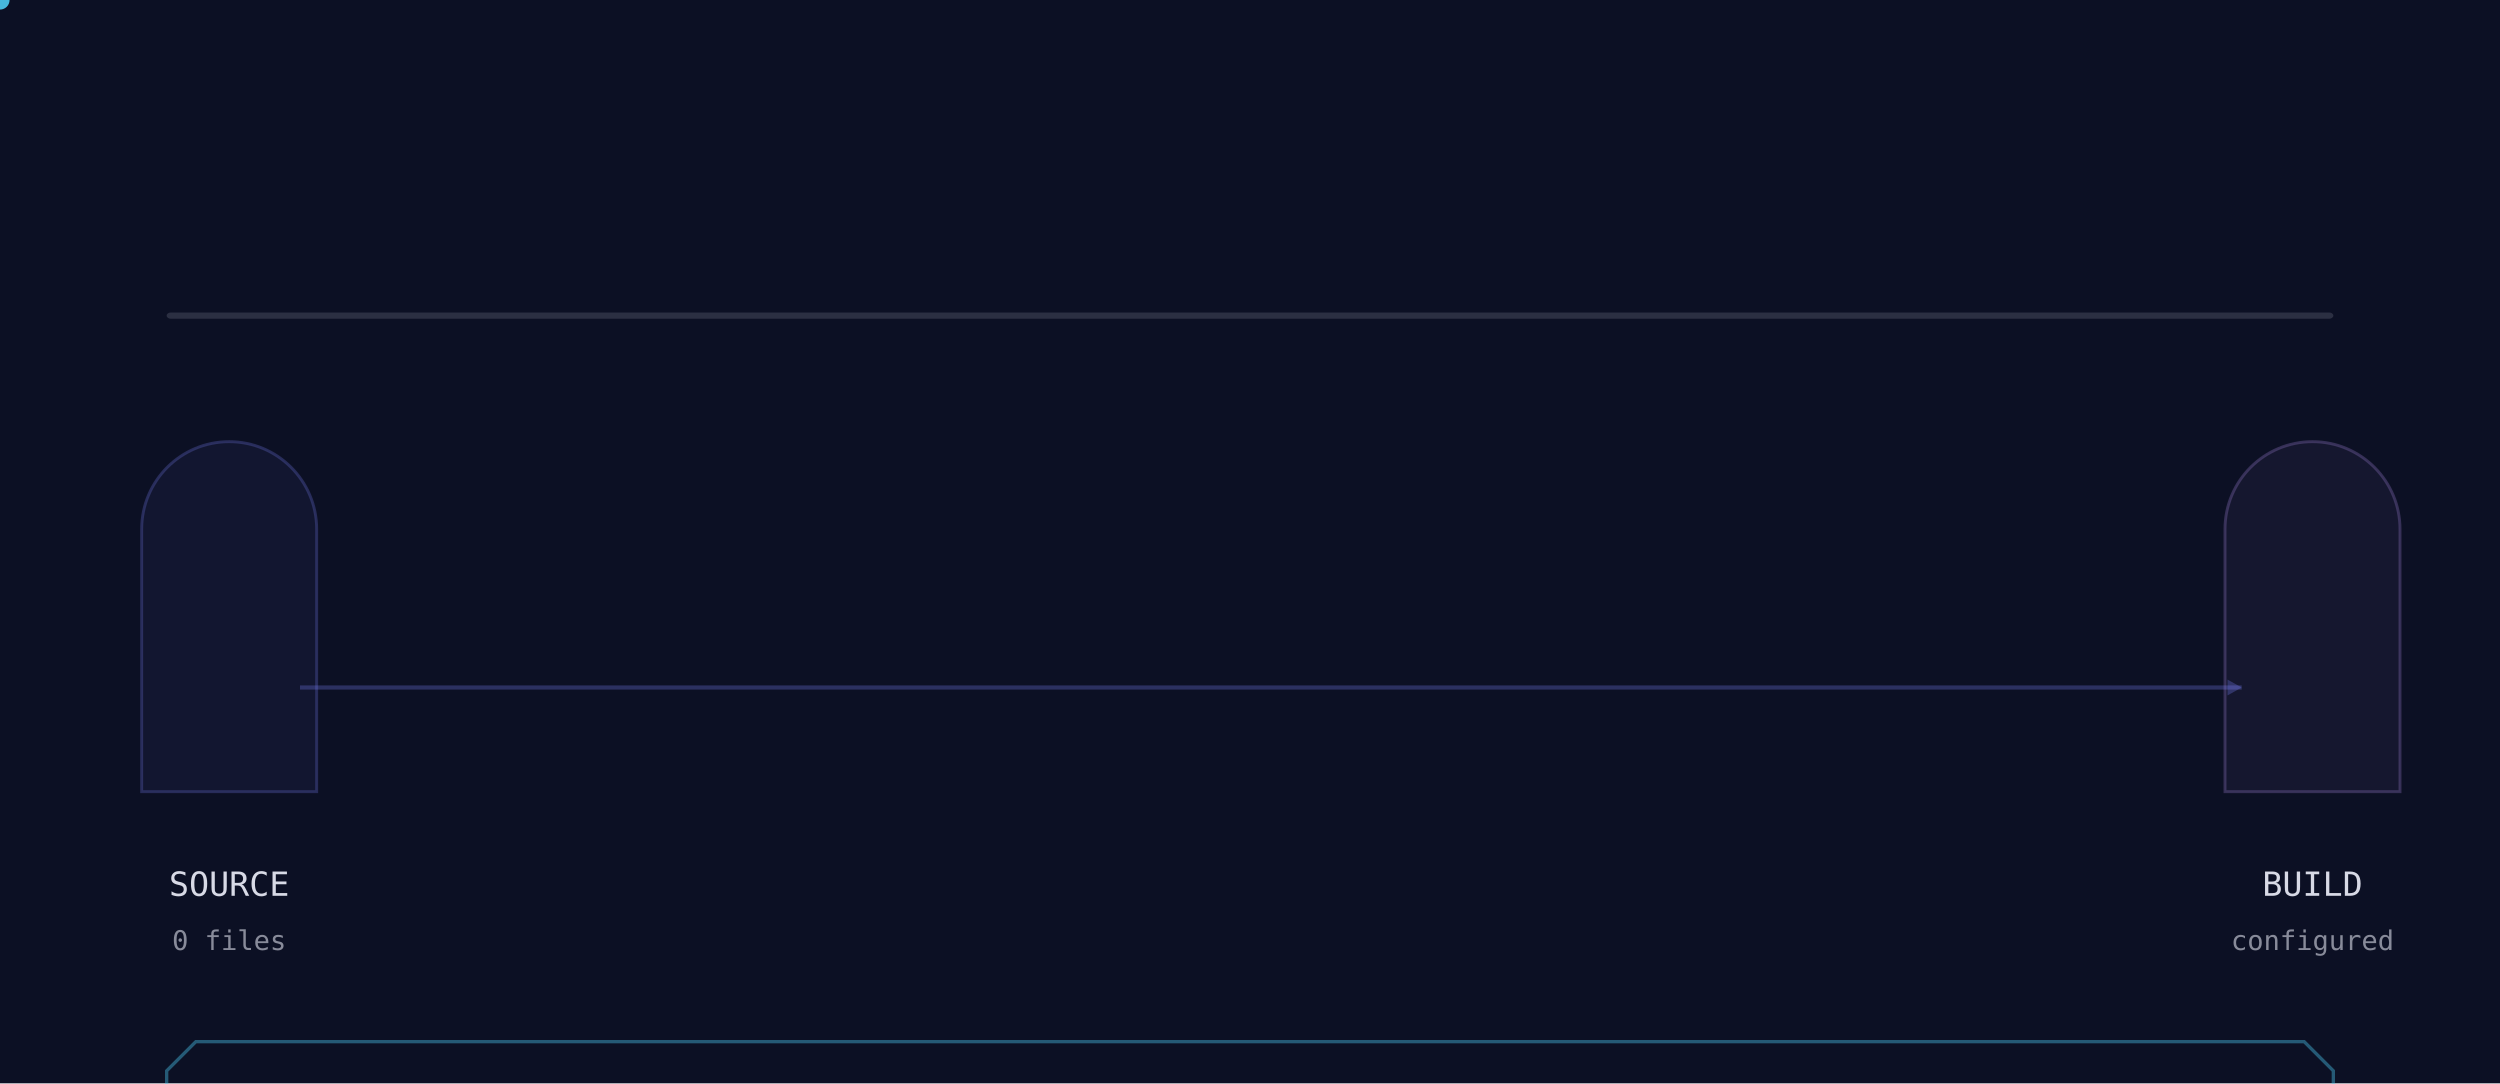
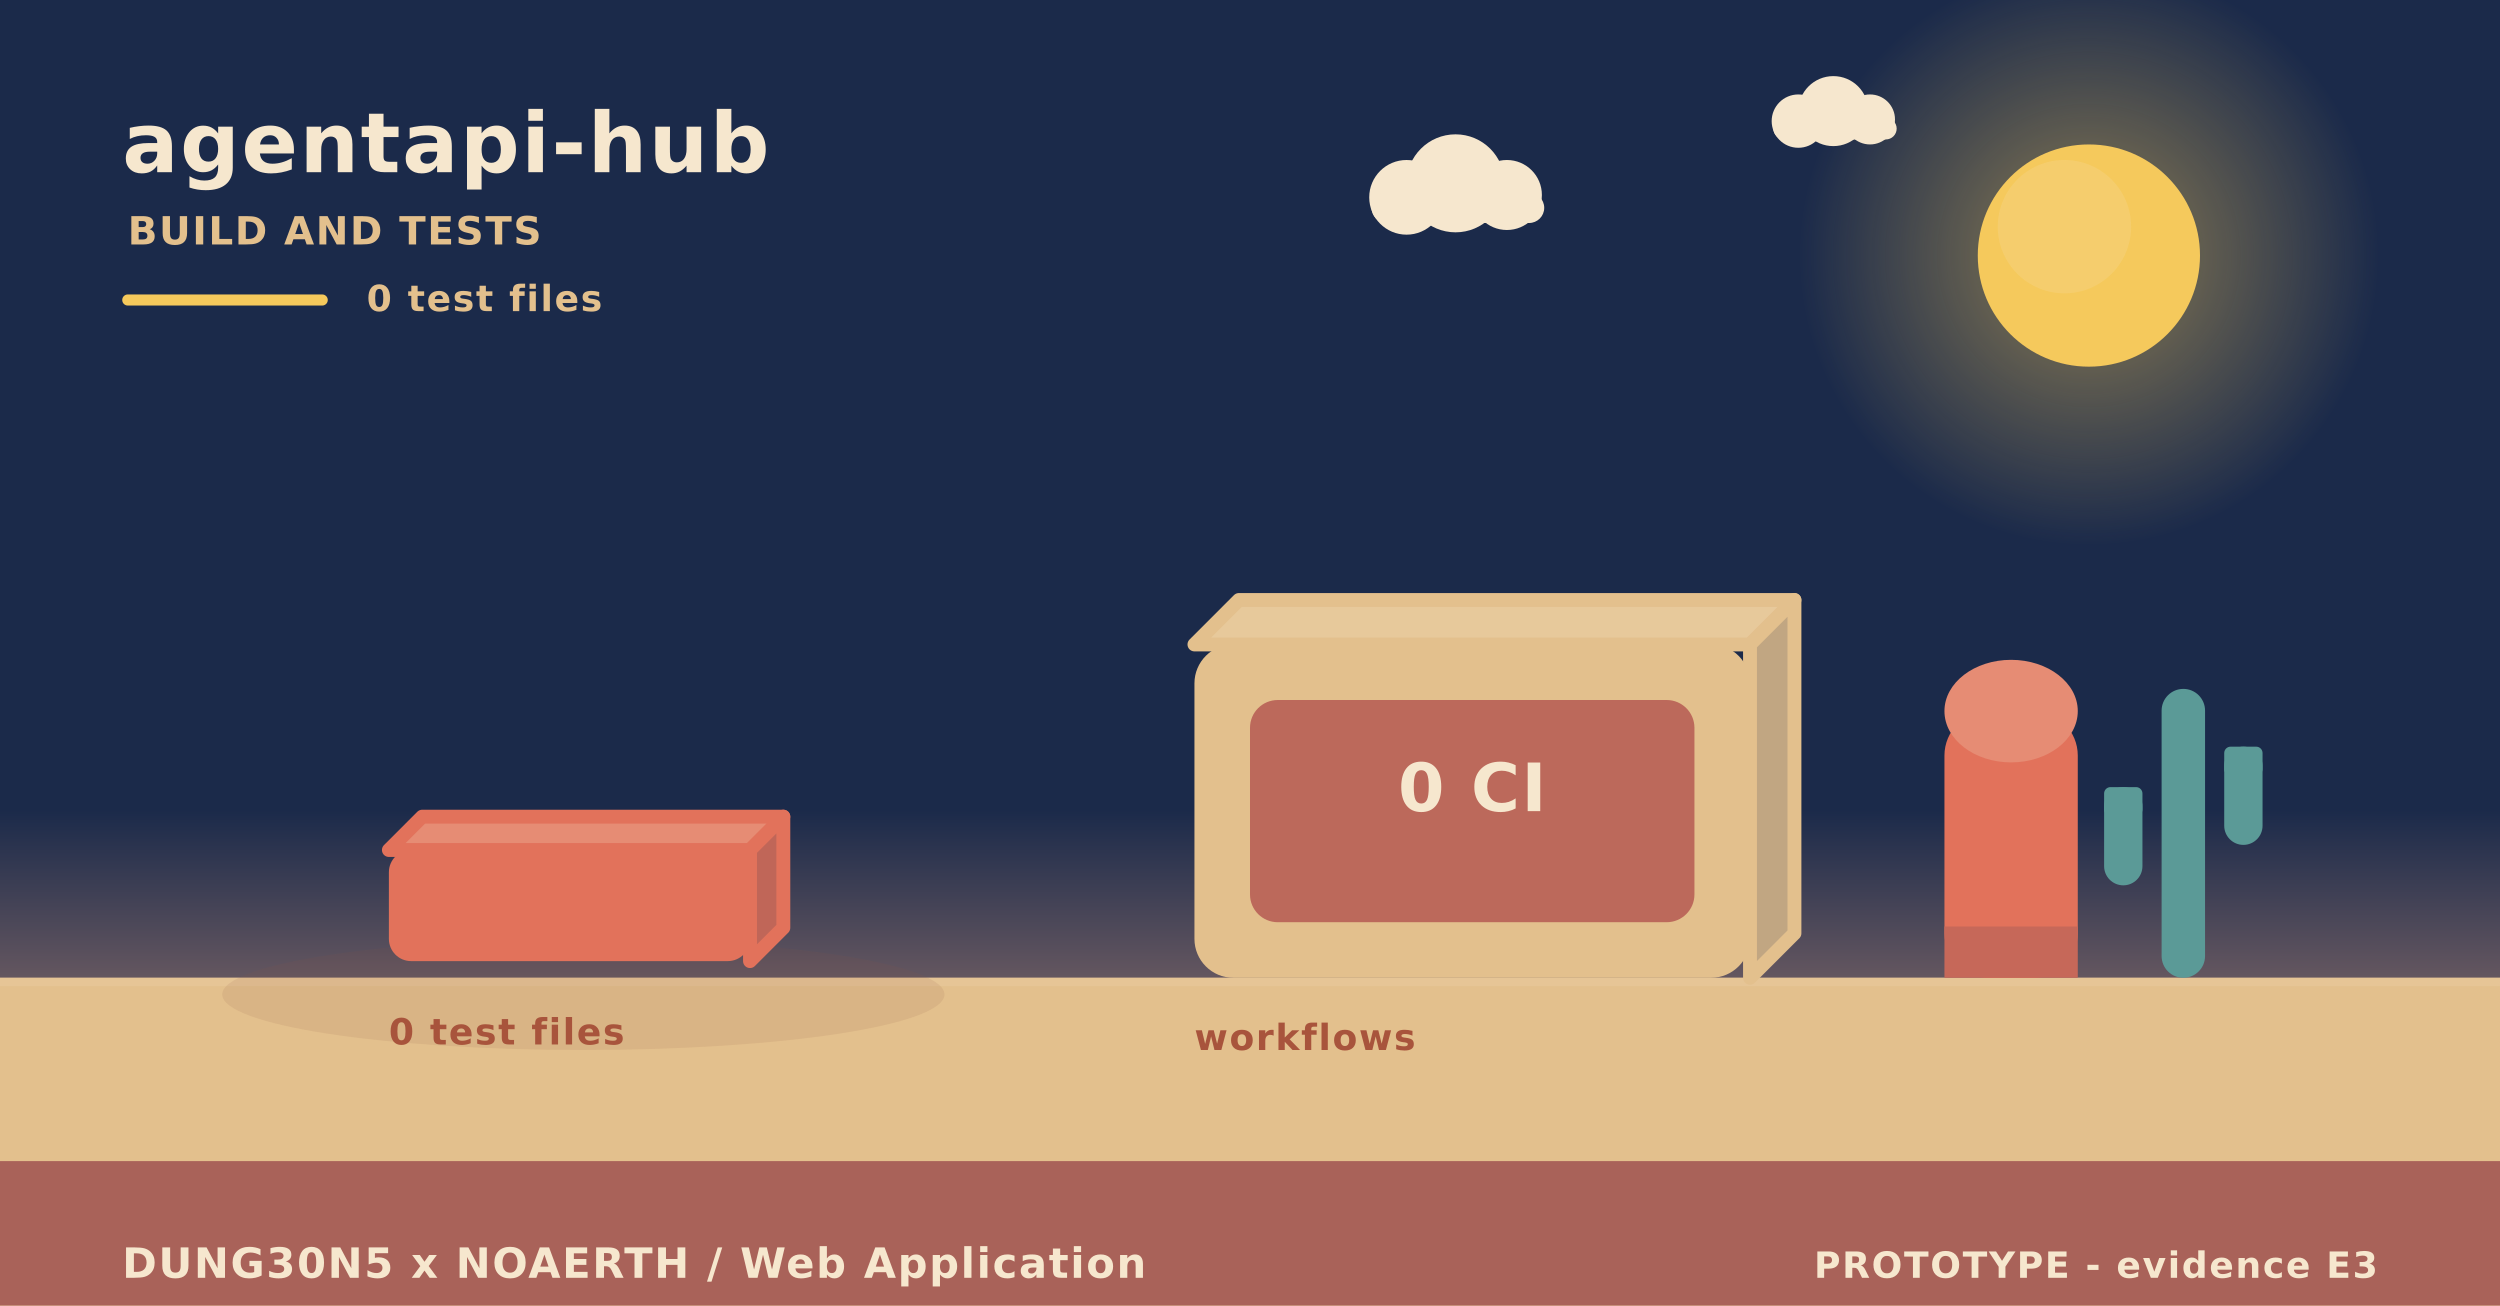
- <svg xmlns="http://www.w3.org/2000/svg" viewBox="0 0 1200 520" width="1200" height="520" role="img" aria-label="agentapi-hub build evidence">
-   <rect width="1200" height="520" fill="#0c1024" />
-   <defs>
-     <linearGradient id="gb" x1="0" y1="0" x2="1" y2="1">
-       <stop offset="0%" stop-color="#7c83ff" />
-       <stop offset="100%" stop-color="#b794f4" />
-     </linearGradient>
-   </defs>
-   <rect x="80.00" y="150.00" width="1040.00" height="3.00" rx="2.00" fill="rgba(238,240,251,0.140)" opacity="1.00" />
-   <path d="M68.00,380.00 L68.00,254.00 A42.00,42.00 0 0 1 152.00,254.00 L152.00,380.00 Z" fill="rgba(124,131,255,0.100)" opacity="0.55" stroke="rgba(124,131,255,0.450)" stroke-width="1.4" />
-   <polygon points="-192.26,189.00 -136.83,221.00 -136.83,157.00 -192.26,125.00" fill="#2c758b" opacity="0.95" />
-   <polygon points="-247.68,221.00 -192.26,253.00 -192.26,189.00 -247.68,157.00" fill="#8f73be" opacity="0.95" />
-   <polygon points="-192.26,125.00 -136.83,157.00 -192.26,189.00 -247.68,157.00" fill="#7c83ff" opacity="0.95" />
-   <text x="110" y="430" font-family="ui-monospace,Menlo,monospace" font-size="16" fill="rgba(238,240,251,0.900)" text-anchor="middle">SOURCE</text>
-   <text x="110" y="456" font-family="ui-monospace,Menlo,monospace" font-size="13" fill="rgba(238,240,251,0.550)" text-anchor="middle">0 files</text>
-   <path d="M1068.00,380.00 L1068.00,254.00 A42.00,42.00 0 0 1 1152.00,254.00 L1152.00,380.00 Z" fill="rgba(183,148,244,0.100)" opacity="0.55" stroke="rgba(183,148,244,0.450)" stroke-width="1.4" />
-   <polygon points="673.77,689.00 729.19,721.00 729.19,657.00 673.77,625.00" fill="#2c758b" opacity="0.95" />
-   <polygon points="618.34,721.00 673.77,753.00 673.77,689.00 618.34,657.00" fill="#8f73be" opacity="0.95" />
-   <polygon points="673.77,625.00 729.19,657.00 673.77,689.00 618.34,657.00" fill="#b794f4" opacity="0.95" />
-   <text x="1110" y="430" font-family="ui-monospace,Menlo,monospace" font-size="16" fill="rgba(238,240,251,0.900)" text-anchor="middle">BUILD</text>
-   <text x="1110" y="456" font-family="ui-monospace,Menlo,monospace" font-size="13" fill="rgba(238,240,251,0.550)" text-anchor="middle">configured</text>
-   <line x1="144.00" y1="330.00" x2="1076.00" y2="330.00" stroke="rgba(124,131,255,0.500)" stroke-width="2.00" opacity="0.55" />
-   <polygon points="1076.00,330.00 1069.20,326.20 1069.20,333.80" fill="rgba(124,131,255,0.500)" opacity="0.55" />
-   <g opacity="0.9">
-     <circle cx="0.00" cy="0.00" r="4.60" fill="#4cc9f0" opacity="1.00" />
-     <animateTransform attributeName="transform" type="translate" values="144.00,330.00 1076.00,330.00" dur="5.933s" begin="0.0s" repeatCount="indefinite" />
-     <animateTransform attributeName="transform" type="translate" values="1076.00,330.00 144.00,330.00" dur="5.933s" begin="2.967s" repeatCount="indefinite" />
+ <svg xmlns="http://www.w3.org/2000/svg" width="900" height="470" viewBox="0 0 900 470" role="img" aria-label="agentapi-hub - how it is verified">
+   <linearGradient id="skyb" x1="0" y1="0" x2="0" y2="1">
+     <stop offset="0" stop-color="#1b2a4a" />
+     <stop offset="0.62" stop-color="#1b2a4a" />
+     <stop offset="1" stop-color="#f3ad8a" />
+   </linearGradient>
+   <rect width="900" height="470" fill="url(#skyb)" />
+   <radialGradient id="sunb">
+     <stop offset="0.35" stop-color="#f5c95c" stop-opacity="0.34" />
+     <stop offset="1" stop-color="#f5c95c" stop-opacity="0" />
+   </radialGradient>
+   <circle cx="752" cy="92" r="104" fill="url(#sunb)" />
+   <circle cx="752" cy="92" r="40" fill="#f5c95c" />
+   <circle cx="743.2" cy="81.6" r="24" fill="#f5d27e" opacity="0.5" />
+   <g>
+     <circle cx="524" cy="66" r="17.64" fill="#f6e7ce" />
+     <circle cx="506.36" cy="71.04" r="13.44" fill="#f6e7ce" />
+     <circle cx="542.48" cy="70.2" r="12.6" fill="#f6e7ce" />
+     <rect x="493.76" y="69.36" width="62.16" height="10.92" rx="5.46" fill="#f6e7ce" />
+     <animateTransform attributeName="transform" type="translate" values="0 0;24 0;0 0" dur="36s" begin="0s" repeatCount="indefinite" />
  </g>
-   <path d="M94.00,500.00 H1106.00 L1120.00,514.00 V546.00 L1106.00,560.00 H94.00 L80.00,546.00 V514.00 Z" fill="none" stroke="rgba(76,201,240,0.500)" stroke-width="1.60" opacity="0.80" />
-   <text x="600" y="536" font-family="ui-monospace,Menlo,monospace" font-size="16" fill="rgba(76,201,240,0.950)" text-anchor="middle">no test suite present in this repository — shown as measured, not implied</text>
+   <g>
+     <circle cx="660" cy="40" r="12.6" fill="#f6e7ce" />
+     <circle cx="647.4" cy="43.6" r="9.6" fill="#f6e7ce" />
+     <circle cx="673.2" cy="43" r="9" fill="#f6e7ce" />
+     <rect x="638.4" y="42.4" width="44.4" height="7.8" rx="3.9" fill="#f6e7ce" />
+     <animateTransform attributeName="transform" type="translate" values="0 0;-18 0;0 0" dur="46s" begin="3s" repeatCount="indefinite" />
+   </g>
+   <rect x="0" y="352" width="900" height="118" fill="#e3c08d" />
+   <rect x="0" y="352" width="900" height="3" fill="#e6c596" />
+   <text x="44" y="62" font-family="Verdana,DejaVu Sans,sans-serif" font-size="30" font-weight="700" letter-spacing="0.6" fill="#f6e7ce" text-anchor="start">agentapi-hub</text>
+   <text x="46" y="88" font-family="Verdana,DejaVu Sans,sans-serif" font-size="14" font-weight="700" letter-spacing="0.6" fill="#e3c08d" text-anchor="start">BUILD AND TESTS</text>
+   <rect x="44" y="106" width="74" height="4" rx="2" fill="#f5c95c" />
+   <text x="132" y="112" font-family="Verdana,DejaVu Sans,sans-serif" font-size="13" font-weight="700" letter-spacing="0.6" fill="#e3c08d" text-anchor="start">0 test files</text>
+   <ellipse cx="210" cy="358" rx="130" ry="20" fill="rgba(138,90,68,0.11)" />
+   <g>
+     <path d="M140,306 L270,306 L282,294 L152,294 Z" fill="#e68c74" stroke="#e2725b" stroke-width="5" stroke-linejoin="round" />
+     <path d="M270,306 L282,294 L282,334 L270,346 Z" fill="#c06658" stroke="#e2725b" stroke-width="5" stroke-linejoin="round" />
+     <rect x="140" y="306" width="130" height="40" rx="8" fill="#e2725b" />
+     <animateTransform attributeName="transform" type="translate" values="0 10;0 0" dur="0.8s" begin="0.5s" fill="freeze" />
+   </g>
+   <text x="140" y="376" font-family="Verdana,DejaVu Sans,sans-serif" font-size="13" font-weight="700" letter-spacing="0.6" fill="#a8543c" text-anchor="start">0 test files</text>
+   <path d="M430,232 L630,232 L646,216 L446,216 Z" fill="#e7c99b" stroke="#e3c08d" stroke-width="5" stroke-linejoin="round" />
+   <path d="M630,232 L646,216 L646,336 L630,352 Z" fill="#c1a682" stroke="#e3c08d" stroke-width="5" stroke-linejoin="round" />
+   <rect x="430" y="232" width="200" height="120" rx="14" fill="#e3c08d" />
+   <rect x="450" y="252" width="160" height="80" rx="10" fill="#ba6458" opacity="0.94" />
+   <text x="530" y="292" font-family="Verdana,DejaVu Sans,sans-serif" font-size="24" font-weight="700" letter-spacing="0.6" fill="#f6e7ce" text-anchor="middle">0 CI</text>
+   <text x="430" y="378" font-family="Verdana,DejaVu Sans,sans-serif" font-size="13" font-weight="700" letter-spacing="0.6" fill="#a8543c" text-anchor="start">workflows</text>
+   <rect x="700" y="256" width="48" height="96" rx="16" fill="#e2725b" />
+   <ellipse cx="724" cy="256" rx="24" ry="18.46" fill="#e68c74" />
+   <rect x="700" y="333.54" width="48" height="18.46" fill="#c66859" />
+   <rect x="778.18" y="248" width="15.64" height="104" rx="7.82" fill="#5b9a97" />
+   <rect x="757.48" y="283.36" width="13.8" height="35.36" rx="6.9" fill="#5b9a97" />
+   <rect x="757.48" y="283.36" width="13.8" height="10.4" rx="2.3" fill="#5b9a97" />
+   <rect x="800.72" y="268.8" width="13.8" height="35.36" rx="6.9" fill="#5b9a97" />
+   <rect x="800.72" y="268.8" width="13.8" height="10.4" rx="2.3" fill="#5b9a97" />
+   <rect x="0" y="418" width="900" height="52" rx="0" fill="#a65c56" opacity="0.94" />
+   <text x="44" y="460" font-family="Verdana,DejaVu Sans,sans-serif" font-size="15" font-weight="700" letter-spacing="0.6" fill="#f6e7ce" text-anchor="start">DUNG30N5 x NOAERTH  /  Web Application</text>
+   <text x="856" y="460" font-family="Verdana,DejaVu Sans,sans-serif" font-size="13" font-weight="700" letter-spacing="0.6" fill="#f6e7ce" text-anchor="end">PROTOTYPE  -  evidence E3</text>
</svg>
